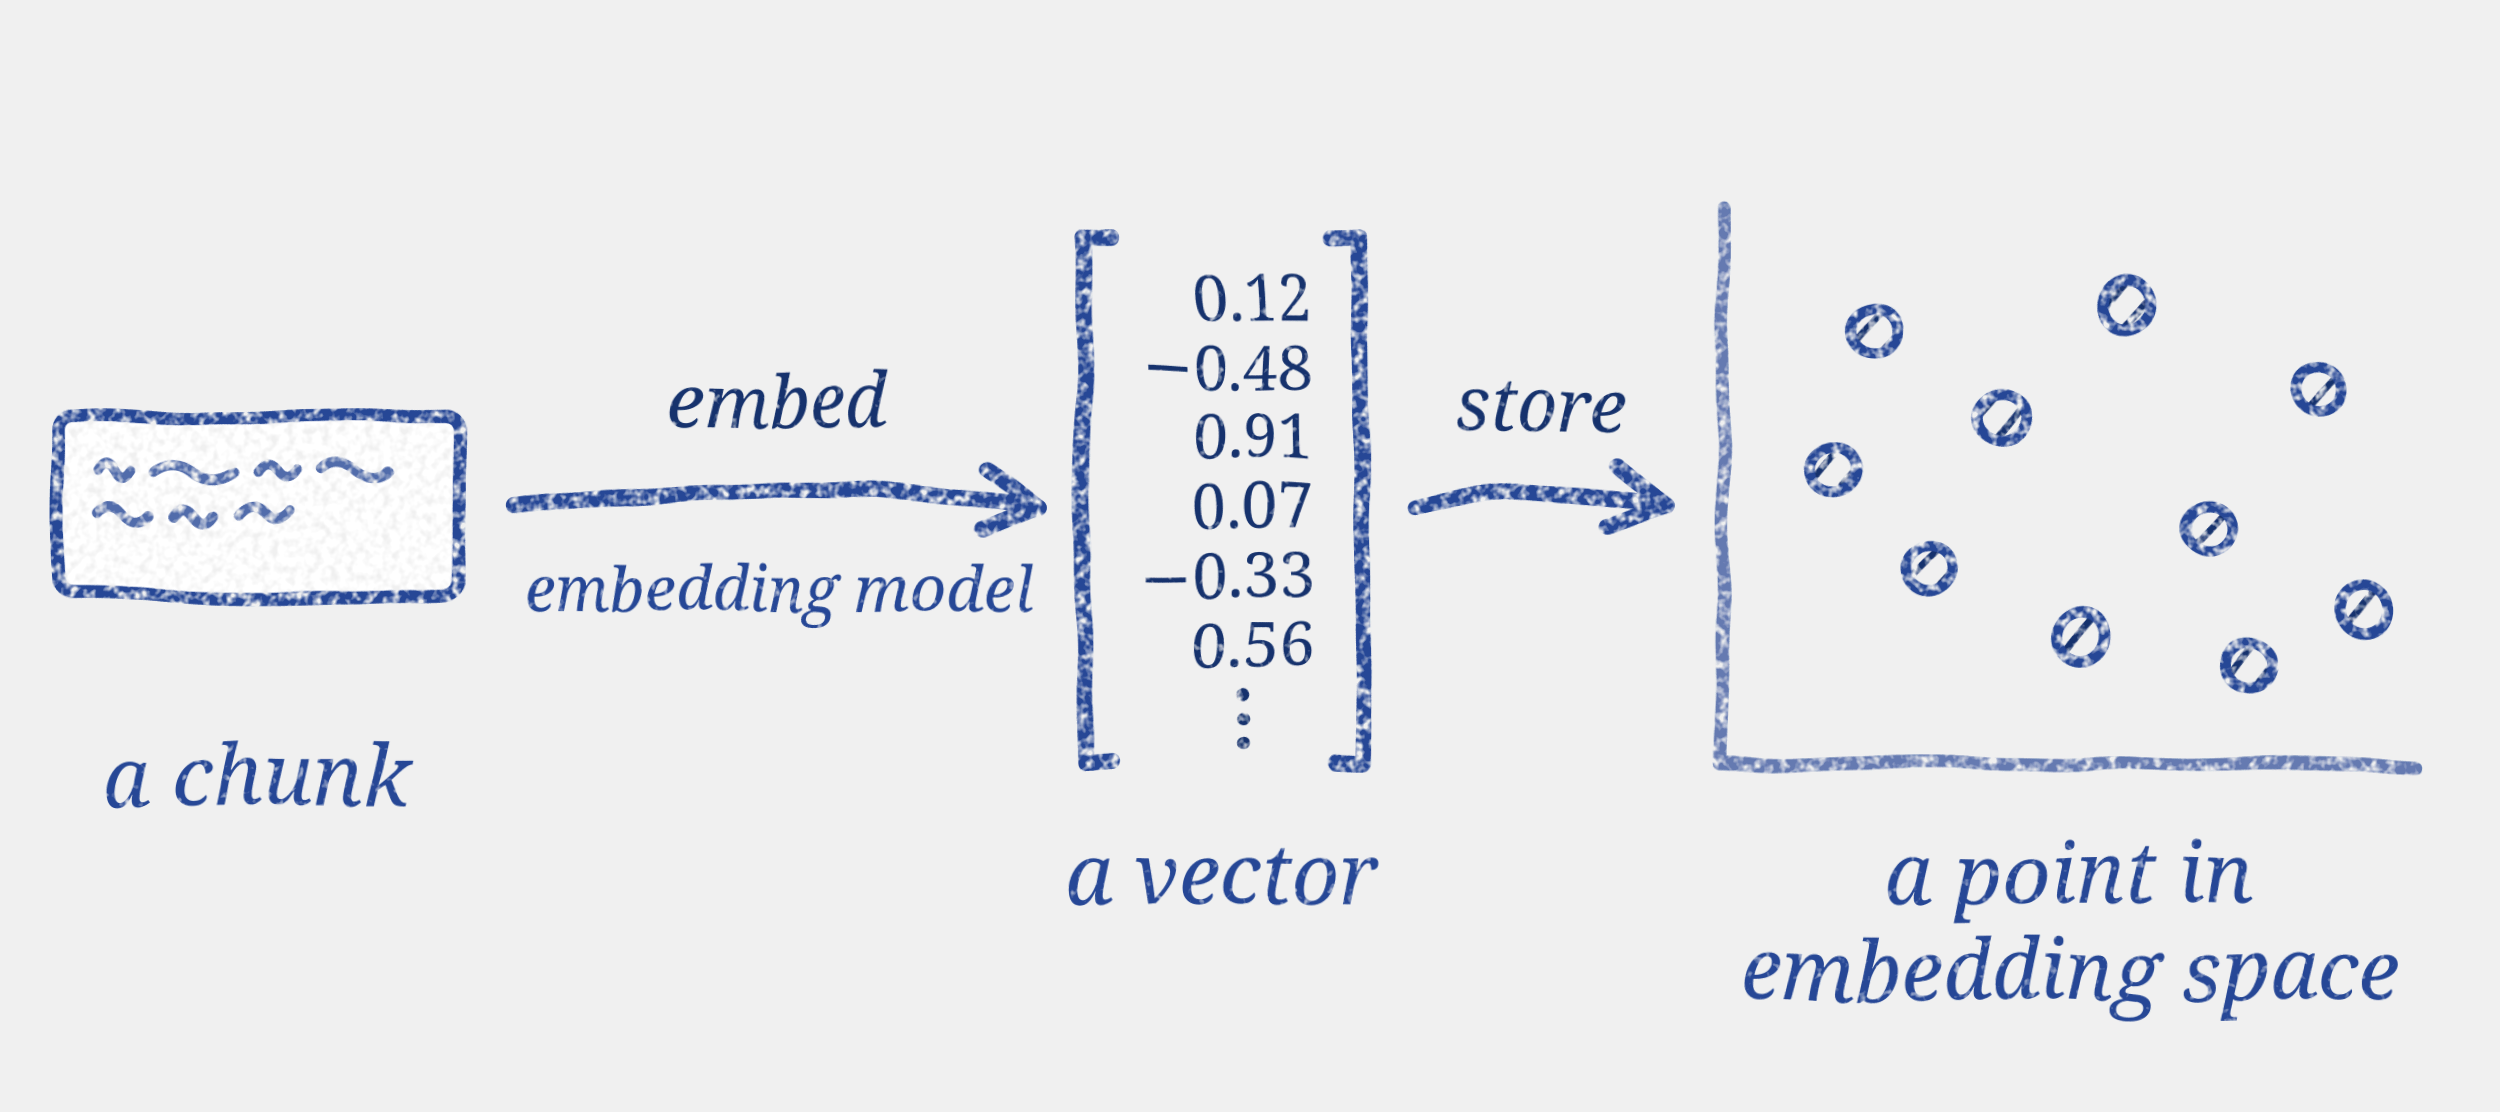
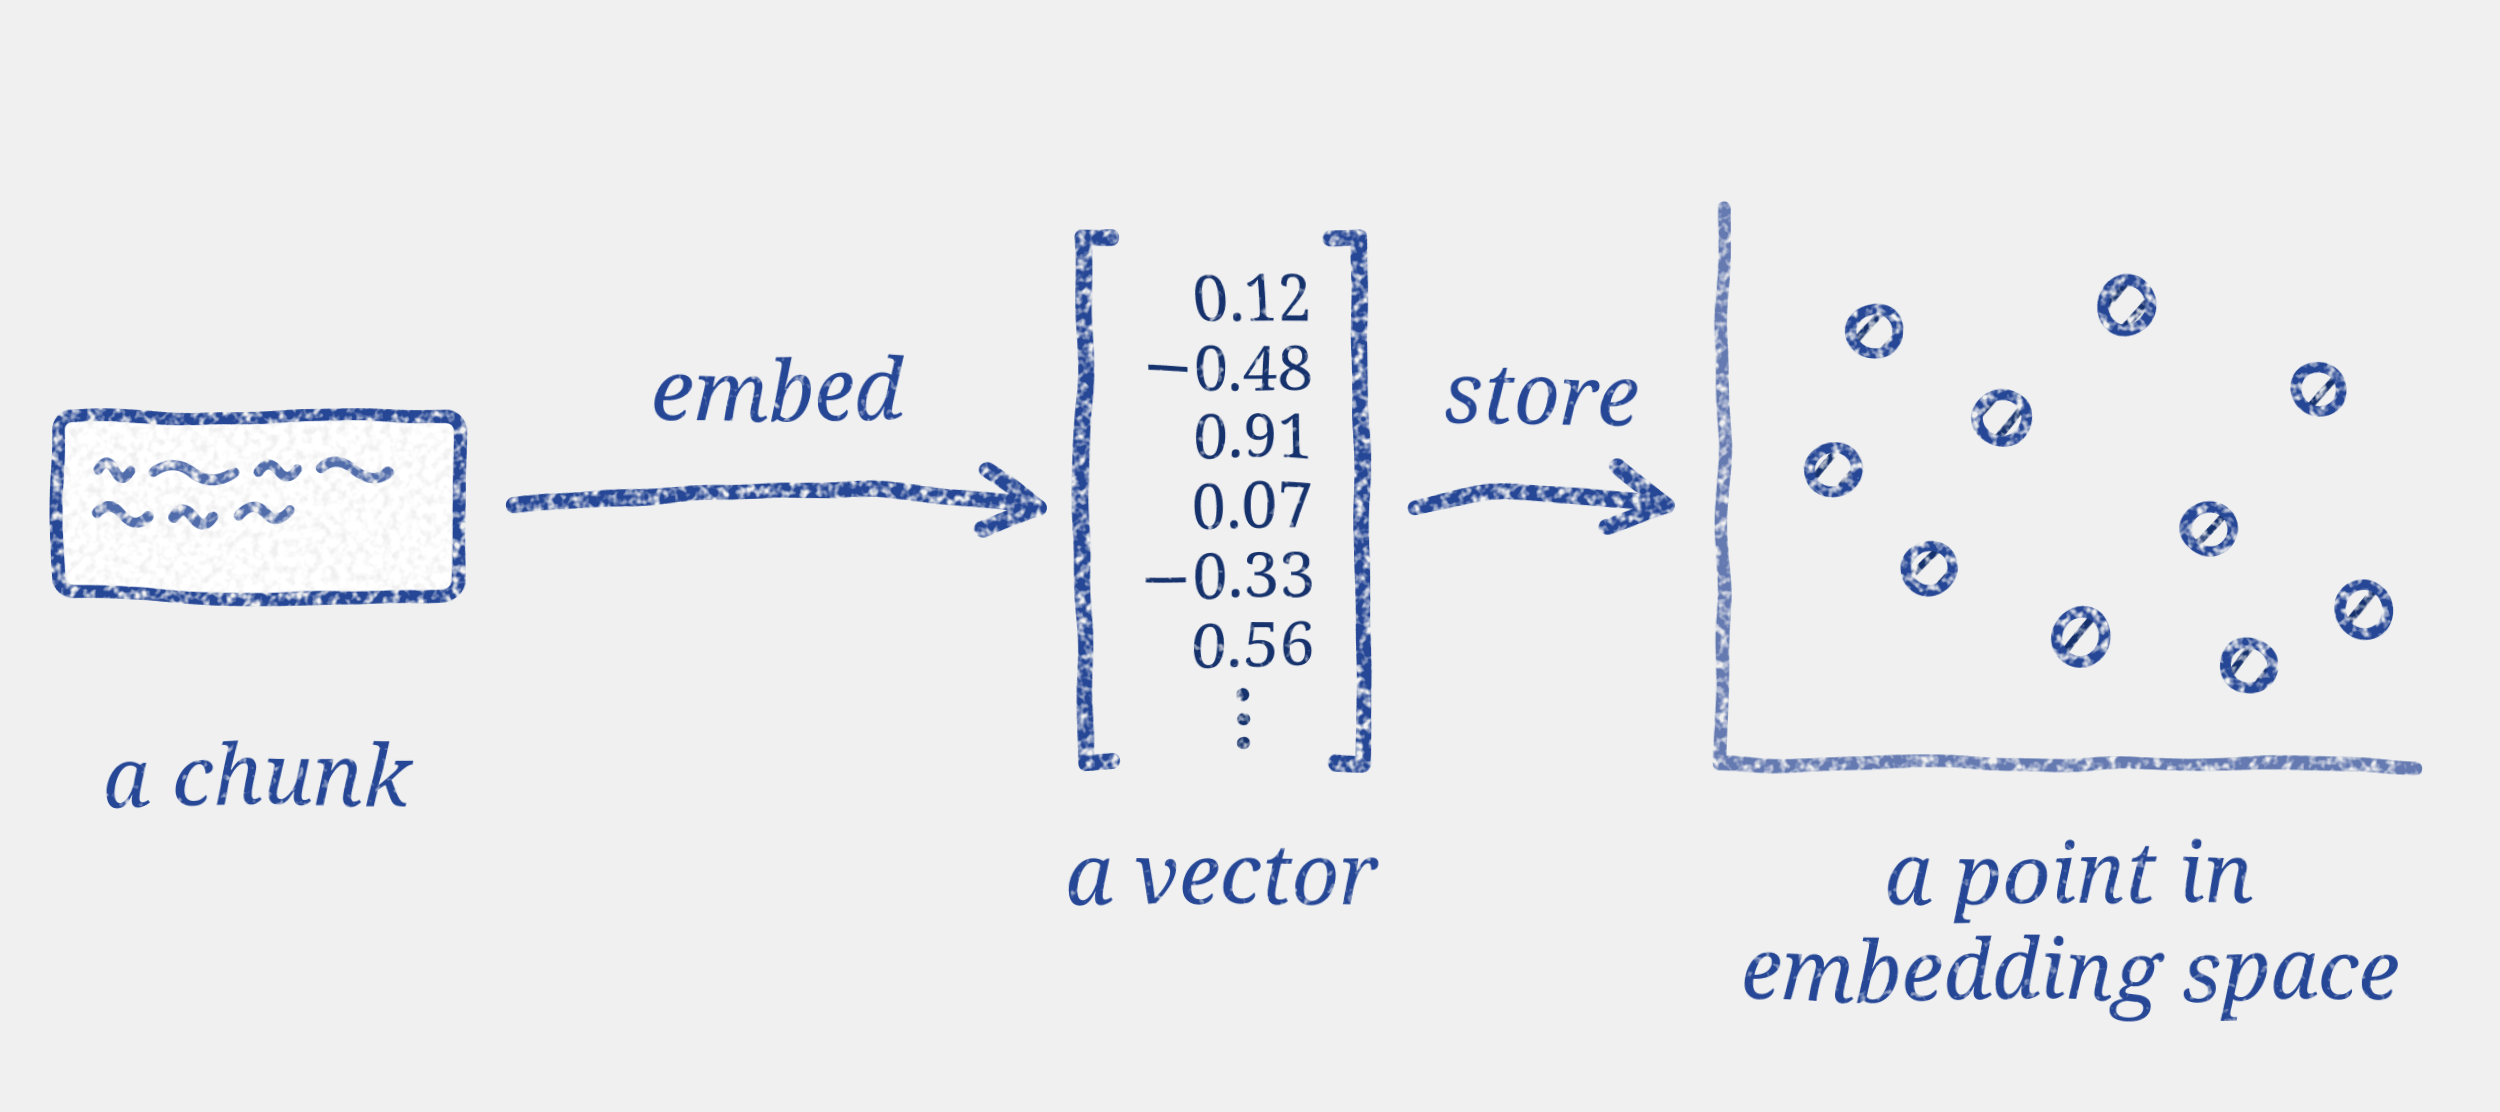
<svg xmlns="http://www.w3.org/2000/svg" viewBox="0 0 360 160" role="img" aria-label="Flow: an embedding model embeds a chunk as a vector, stored as a point in embedding space">
  <style>.ink path, .ink rect, .ink ellipse, .ink polygon, .ink circle { vector-effect: non-scaling-stroke; } .lines text { display: none; } .words :not(g):not(text) { display: none; }</style>
  <defs>
    <filter id="crayon" x="-5%" y="-5%" width="110%" height="110%">
      <feTurbulence type="fractalNoise" baseFrequency="0.05" numOctaves="2" seed="4" result="wob" />
      <feDisplacementMap in="SourceGraphic" in2="wob" scale="2.2" xChannelSelector="R" yChannelSelector="G" result="moved" />
      <feTurbulence type="fractalNoise" baseFrequency="0.8" numOctaves="2" seed="9" result="grain" />
      <feColorMatrix in="grain" type="matrix" values="0 0 0 0 0  0 0 0 0 0  0 0 0 0 0  -3 0 0 0 2.3" result="tooth" />
      <feComposite in="moved" in2="tooth" operator="in" />
    </filter>
    <filter id="crayon-words" x="-5%" y="-5%" width="110%" height="110%">
      <feTurbulence type="fractalNoise" baseFrequency="0.05" numOctaves="2" seed="4" result="wob" />
      <feDisplacementMap in="SourceGraphic" in2="wob" scale="1.4" xChannelSelector="R" yChannelSelector="G" result="moved" />
      <feTurbulence type="fractalNoise" baseFrequency="0.8" numOctaves="2" seed="9" result="grain" />
      <feColorMatrix in="grain" type="matrix" values="0 0 0 0 0  0 0 0 0 0  0 0 0 0 0  -3 0 0 0 2.8" result="tooth" />
      <feComposite in="moved" in2="tooth" operator="in" />
    </filter>
    <pattern id="h-tight-100" width="4" height="4" patternUnits="userSpaceOnUse" patternTransform="rotate(40) scale(1)">
      <line x1="0" y1="0" x2="0" y2="4" stroke="#18316d" stroke-width="2.0" opacity="1.0" />
    </pattern>
  </defs>
  <g class="ink lines" filter="url(#crayon)" fill="none" stroke="#264796" stroke-linecap="round" stroke-linejoin="round">
    <g transform="rotate(0.0 37.0 73.0)">
      <rect x="8" y="60" width="58" height="26" rx="2" fill="#fff" stroke-width="1.89" />
      <path d="M14.0 68.0 q 1.2 -2 2.5 0 t 2.5 0 M22.5 68.0 q 2.8 -2 5.5 0 t 5.5 0 M37.0 68.0 q 1.5 -2 3.0 0 t 3.0 0 M46.5 68.0 q 2.2 -2 4.5 0 t 4.5 0 M14.0 74.0 q 2.0 -2 4.0 0 t 4.0 0 M25.5 74.0 q 1.2 -2 2.5 0 t 2.5 0 M34.0 74.0 q 1.9 -2 3.8 0 t 3.8 0" stroke-width="1.45" opacity="0.8" />
    </g>
    <path d="M74.0 73.0 Q 112.0 68.0 150.0 73.0" stroke-width="2.32" />
    <path d="M142.6 67.6 L150.0 73.0 L141.5 76.3" stroke-width="2.32" />
-     <text x="112.0" y="61.5" text-anchor="middle" font-family="Georgia, serif" font-style="italic" font-size="10.5" fill="#18316d" stroke="none">embed</text>
-     <text x="112.0" y="88.0" text-anchor="middle" font-family="Georgia, serif" font-style="italic" font-size="9.0" fill="#264796" stroke="none">embedding model</text>
+     <text x="112.0" y="60.5" text-anchor="middle" font-family="Georgia, serif" font-style="italic" font-size="12" fill="#264796" stroke="none">embed</text>
    <path d="M160 34 h-4 v76 h4 M192 34 h4 v76 h-4" stroke-width="2.32" />
    <text x="189" y="46" text-anchor="end" font-family="Georgia, serif" font-size="9" fill="#18316d" stroke="none">0.12</text>
    <text x="189" y="56" text-anchor="end" font-family="Georgia, serif" font-size="9" fill="#18316d" stroke="none">−0.48</text>
    <text x="189" y="66" text-anchor="end" font-family="Georgia, serif" font-size="9" fill="#18316d" stroke="none">0.91</text>
    <text x="189" y="76" text-anchor="end" font-family="Georgia, serif" font-size="9" fill="#18316d" stroke="none">0.07</text>
    <text x="189" y="86" text-anchor="end" font-family="Georgia, serif" font-size="9" fill="#18316d" stroke="none">−0.33</text>
    <text x="189" y="96" text-anchor="end" font-family="Georgia, serif" font-size="9" fill="#18316d" stroke="none">0.56</text>
    <circle cx="179.0" cy="100.0" r="0.9" fill="#18316d" stroke="none" />
    <circle cx="179.0" cy="103.5" r="0.9" fill="#18316d" stroke="none" />
    <circle cx="179.0" cy="107.0" r="0.9" fill="#18316d" stroke="none" />
    <path d="M204.0 73.0 Q 222.0 69.0 240.0 73.0" stroke-width="2.32" />
    <path d="M233.1 67.0 L240.0 73.0 L231.2 75.6" stroke-width="2.32" />
-     <text x="222.0" y="62.0" text-anchor="middle" font-family="Georgia, serif" font-style="italic" font-size="10.5" fill="#18316d" stroke="none">store</text>
+     <text x="222.0" y="61.0" text-anchor="middle" font-family="Georgia, serif" font-style="italic" font-size="12" fill="#264796" stroke="none">store</text>
    <path d="M248 30 L248 110 L348 110" stroke-width="1.89" opacity="0.7" />
    <circle cx="270" cy="48" r="3.4" fill="url(#h-tight-100)" stroke-width="1.59" />
    <circle cx="288" cy="60" r="3.4" fill="url(#h-tight-100)" stroke-width="1.59" />
    <circle cx="306" cy="44" r="3.4" fill="url(#h-tight-100)" stroke-width="1.59" />
    <circle cx="278" cy="82" r="3.4" fill="url(#h-tight-100)" stroke-width="1.59" />
    <circle cx="318" cy="76" r="3.4" fill="url(#h-tight-100)" stroke-width="1.59" />
    <circle cx="334" cy="56" r="3.4" fill="url(#h-tight-100)" stroke-width="1.59" />
    <circle cx="300" cy="92" r="3.4" fill="url(#h-tight-100)" stroke-width="1.59" />
    <circle cx="340" cy="88" r="3.4" fill="url(#h-tight-100)" stroke-width="1.59" />
    <circle cx="264" cy="68" r="3.4" fill="url(#h-tight-100)" stroke-width="1.59" />
    <circle cx="324" cy="96" r="3.4" fill="url(#h-tight-100)" stroke-width="1.59" />
    <text x="37" y="116" text-anchor="middle" font-family="Georgia, serif" font-style="italic" font-size="12" fill="#264796" stroke="none">a chunk</text>
    <text x="176" y="130" text-anchor="middle" font-family="Georgia, serif" font-style="italic" font-size="12" fill="#264796" stroke="none">a vector</text>
    <text x="298" y="130" text-anchor="middle" font-family="Georgia, serif" font-style="italic" font-size="12" fill="#264796" stroke="none">a point in</text>
    <text x="298" y="144" text-anchor="middle" font-family="Georgia, serif" font-style="italic" font-size="12" fill="#264796" stroke="none">embedding space</text>
  </g>
  <g class="ink words" filter="url(#crayon-words)" fill="none" stroke="#264796" stroke-linecap="round" stroke-linejoin="round">
    <g transform="rotate(0.0 37.0 73.0)">
      <rect x="8" y="60" width="58" height="26" rx="2" fill="#fff" stroke-width="1.89" />
      <path d="M14.0 68.0 q 1.2 -2 2.5 0 t 2.5 0 M22.5 68.0 q 2.8 -2 5.5 0 t 5.5 0 M37.0 68.0 q 1.5 -2 3.0 0 t 3.0 0 M46.5 68.0 q 2.2 -2 4.5 0 t 4.5 0 M14.0 74.0 q 2.0 -2 4.0 0 t 4.0 0 M25.5 74.0 q 1.2 -2 2.5 0 t 2.5 0 M34.0 74.0 q 1.9 -2 3.8 0 t 3.8 0" stroke-width="1.45" opacity="0.8" />
    </g>
    <path d="M74.0 73.0 Q 112.0 68.0 150.0 73.0" stroke-width="2.32" />
    <path d="M142.6 67.6 L150.0 73.0 L141.5 76.3" stroke-width="2.32" />
-     <text x="112.0" y="61.5" text-anchor="middle" font-family="Georgia, serif" font-style="italic" font-size="10.5" fill="#18316d" stroke="none">embed</text>
-     <text x="112.0" y="88.0" text-anchor="middle" font-family="Georgia, serif" font-style="italic" font-size="9.0" fill="#264796" stroke="none">embedding model</text>
+     <text x="112.0" y="60.5" text-anchor="middle" font-family="Georgia, serif" font-style="italic" font-size="12" fill="#264796" stroke="none">embed</text>
    <path d="M160 34 h-4 v76 h4 M192 34 h4 v76 h-4" stroke-width="2.32" />
    <text x="189" y="46" text-anchor="end" font-family="Georgia, serif" font-size="9" fill="#18316d" stroke="none">0.12</text>
    <text x="189" y="56" text-anchor="end" font-family="Georgia, serif" font-size="9" fill="#18316d" stroke="none">−0.48</text>
    <text x="189" y="66" text-anchor="end" font-family="Georgia, serif" font-size="9" fill="#18316d" stroke="none">0.91</text>
    <text x="189" y="76" text-anchor="end" font-family="Georgia, serif" font-size="9" fill="#18316d" stroke="none">0.07</text>
    <text x="189" y="86" text-anchor="end" font-family="Georgia, serif" font-size="9" fill="#18316d" stroke="none">−0.33</text>
    <text x="189" y="96" text-anchor="end" font-family="Georgia, serif" font-size="9" fill="#18316d" stroke="none">0.56</text>
    <circle cx="179.0" cy="100.0" r="0.9" fill="#18316d" stroke="none" />
    <circle cx="179.0" cy="103.5" r="0.9" fill="#18316d" stroke="none" />
    <circle cx="179.0" cy="107.0" r="0.9" fill="#18316d" stroke="none" />
    <path d="M204.0 73.0 Q 222.0 69.0 240.0 73.0" stroke-width="2.32" />
    <path d="M233.1 67.0 L240.0 73.0 L231.2 75.6" stroke-width="2.32" />
-     <text x="222.0" y="62.0" text-anchor="middle" font-family="Georgia, serif" font-style="italic" font-size="10.5" fill="#18316d" stroke="none">store</text>
+     <text x="222.0" y="61.0" text-anchor="middle" font-family="Georgia, serif" font-style="italic" font-size="12" fill="#264796" stroke="none">store</text>
    <path d="M248 30 L248 110 L348 110" stroke-width="1.89" opacity="0.7" />
    <circle cx="270" cy="48" r="3.4" fill="url(#h-tight-100)" stroke-width="1.59" />
    <circle cx="288" cy="60" r="3.4" fill="url(#h-tight-100)" stroke-width="1.59" />
    <circle cx="306" cy="44" r="3.4" fill="url(#h-tight-100)" stroke-width="1.59" />
    <circle cx="278" cy="82" r="3.4" fill="url(#h-tight-100)" stroke-width="1.59" />
    <circle cx="318" cy="76" r="3.4" fill="url(#h-tight-100)" stroke-width="1.59" />
    <circle cx="334" cy="56" r="3.4" fill="url(#h-tight-100)" stroke-width="1.59" />
    <circle cx="300" cy="92" r="3.4" fill="url(#h-tight-100)" stroke-width="1.59" />
    <circle cx="340" cy="88" r="3.4" fill="url(#h-tight-100)" stroke-width="1.59" />
    <circle cx="264" cy="68" r="3.4" fill="url(#h-tight-100)" stroke-width="1.59" />
    <circle cx="324" cy="96" r="3.4" fill="url(#h-tight-100)" stroke-width="1.59" />
    <text x="37" y="116" text-anchor="middle" font-family="Georgia, serif" font-style="italic" font-size="12" fill="#264796" stroke="none">a chunk</text>
    <text x="176" y="130" text-anchor="middle" font-family="Georgia, serif" font-style="italic" font-size="12" fill="#264796" stroke="none">a vector</text>
    <text x="298" y="130" text-anchor="middle" font-family="Georgia, serif" font-style="italic" font-size="12" fill="#264796" stroke="none">a point in</text>
    <text x="298" y="144" text-anchor="middle" font-family="Georgia, serif" font-style="italic" font-size="12" fill="#264796" stroke="none">embedding space</text>
  </g>
</svg>
